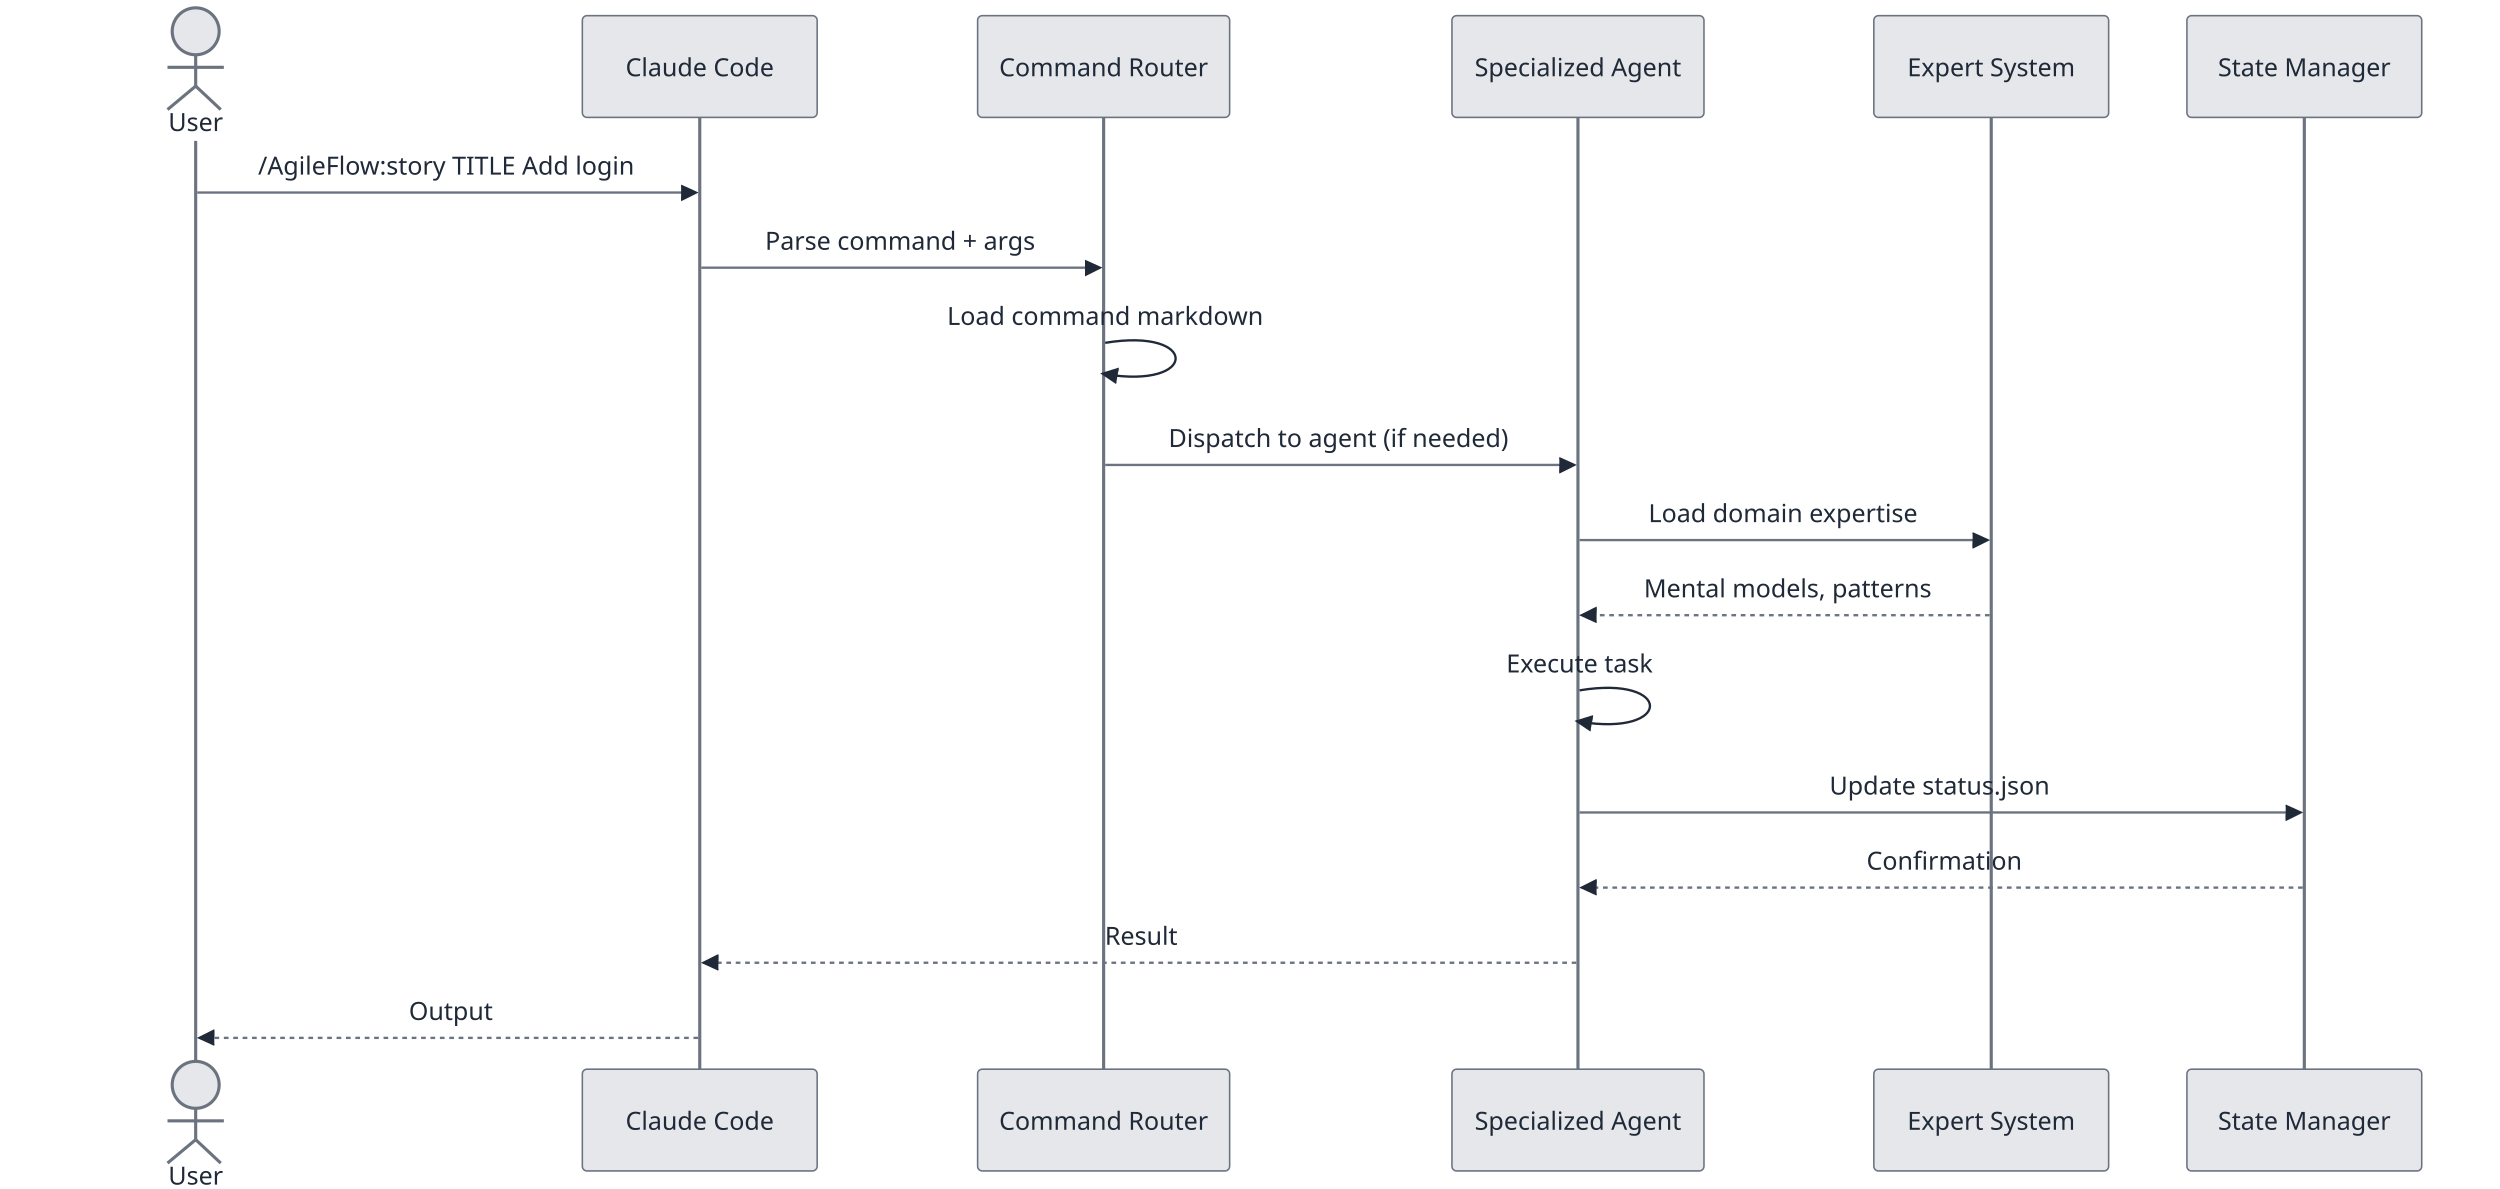
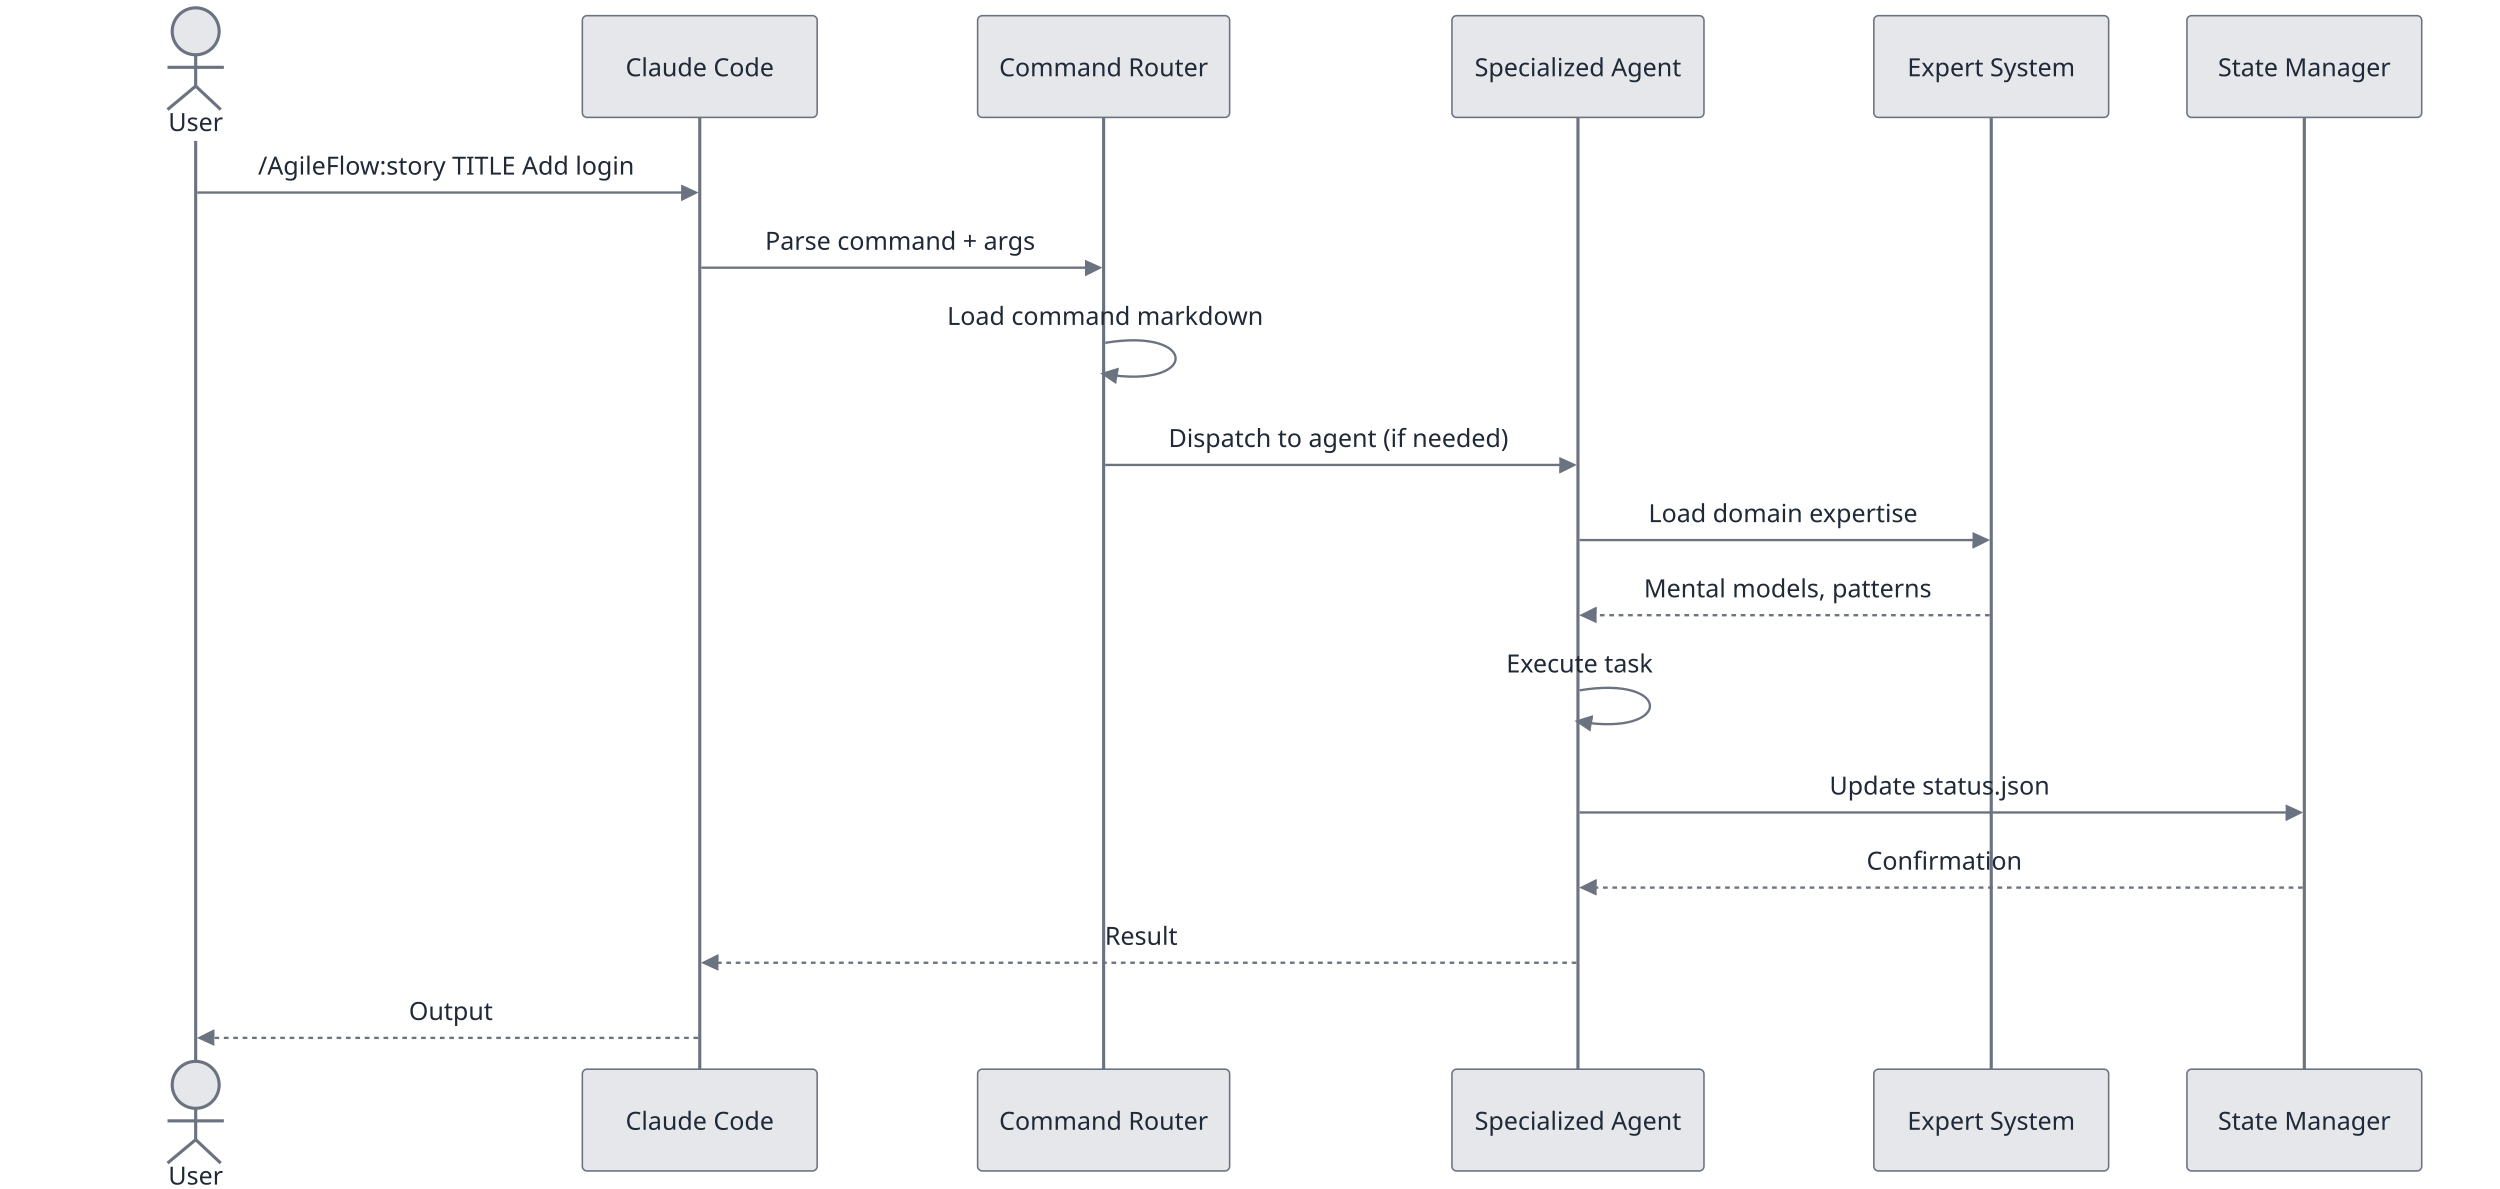
<svg xmlns="http://www.w3.org/2000/svg" id="my-svg" width="100%" style="max-width: 1597px; background-color: transparent;" viewBox="-50 -10 1597 759" role="graphics-document document" aria-roledescription="sequence" aria-describedby="chart-desc-my-svg" aria-labelledby="chart-title-my-svg">
  <g>
-     <rect x="1347" y="673" fill="#eaeaea" stroke="#666" width="150" height="65" name="State" rx="3" ry="3" class="actor actor-bottom" />
+     <rect x="1347" y="673" fill="#e5e7eb" stroke="#6b7280" width="150" height="65" name="State" rx="3" ry="3" class="actor actor-bottom" />
    <text x="1422" y="705.5" dominant-baseline="central" alignment-baseline="central" class="actor actor-box" style="text-anchor: middle; font-size: 16px; font-weight: 400;">
      <tspan x="1422" dy="0">State Manager</tspan>
    </text>
  </g>
  <g>
-     <rect x="1147" y="673" fill="#eaeaea" stroke="#666" width="150" height="65" name="Expert" rx="3" ry="3" class="actor actor-bottom" />
+     <rect x="1147" y="673" fill="#e5e7eb" stroke="#6b7280" width="150" height="65" name="Expert" rx="3" ry="3" class="actor actor-bottom" />
    <text x="1222" y="705.5" dominant-baseline="central" alignment-baseline="central" class="actor actor-box" style="text-anchor: middle; font-size: 16px; font-weight: 400;">
      <tspan x="1222" dy="0">Expert System</tspan>
    </text>
  </g>
  <g>
-     <rect x="877.5" y="673" fill="#eaeaea" stroke="#666" width="161" height="65" name="Agent" rx="3" ry="3" class="actor actor-bottom" />
+     <rect x="877.5" y="673" fill="#e5e7eb" stroke="#6b7280" width="161" height="65" name="Agent" rx="3" ry="3" class="actor actor-bottom" />
    <text x="958" y="705.5" dominant-baseline="central" alignment-baseline="central" class="actor actor-box" style="text-anchor: middle; font-size: 16px; font-weight: 400;">
      <tspan x="958" dy="0">Specialized Agent</tspan>
    </text>
  </g>
  <g>
-     <rect x="574.5" y="673" fill="#eaeaea" stroke="#666" width="161" height="65" name="Router" rx="3" ry="3" class="actor actor-bottom" />
+     <rect x="574.5" y="673" fill="#e5e7eb" stroke="#6b7280" width="161" height="65" name="Router" rx="3" ry="3" class="actor actor-bottom" />
    <text x="655" y="705.5" dominant-baseline="central" alignment-baseline="central" class="actor actor-box" style="text-anchor: middle; font-size: 16px; font-weight: 400;">
      <tspan x="655" dy="0">Command Router</tspan>
    </text>
  </g>
  <g>
-     <rect x="322" y="673" fill="#eaeaea" stroke="#666" width="150" height="65" name="CC" rx="3" ry="3" class="actor actor-bottom" />
+     <rect x="322" y="673" fill="#e5e7eb" stroke="#6b7280" width="150" height="65" name="CC" rx="3" ry="3" class="actor actor-bottom" />
    <text x="397" y="705.5" dominant-baseline="central" alignment-baseline="central" class="actor actor-box" style="text-anchor: middle; font-size: 16px; font-weight: 400;">
      <tspan x="397" dy="0">Claude Code</tspan>
    </text>
  </g>
  <g />
  <g>
-     <line id="actor5" x1="1422" y1="65" x2="1422" y2="673" class="actor-line 200" stroke-width="0.5px" stroke="#999" name="State" />
+     <line id="actor5" x1="1422" y1="65" x2="1422" y2="673" class="actor-line 200" stroke-width="0.5px" stroke="#9ca3af" name="State" />
    <g id="root-5">
-       <rect x="1347" y="0" fill="#eaeaea" stroke="#666" width="150" height="65" name="State" rx="3" ry="3" class="actor actor-top" />
+       <rect x="1347" y="0" fill="#e5e7eb" stroke="#6b7280" width="150" height="65" name="State" rx="3" ry="3" class="actor actor-top" />
      <text x="1422" y="32.5" dominant-baseline="central" alignment-baseline="central" class="actor actor-box" style="text-anchor: middle; font-size: 16px; font-weight: 400;">
        <tspan x="1422" dy="0">State Manager</tspan>
      </text>
    </g>
  </g>
  <g>
-     <line id="actor4" x1="1222" y1="65" x2="1222" y2="673" class="actor-line 200" stroke-width="0.5px" stroke="#999" name="Expert" />
+     <line id="actor4" x1="1222" y1="65" x2="1222" y2="673" class="actor-line 200" stroke-width="0.5px" stroke="#9ca3af" name="Expert" />
    <g id="root-4">
-       <rect x="1147" y="0" fill="#eaeaea" stroke="#666" width="150" height="65" name="Expert" rx="3" ry="3" class="actor actor-top" />
+       <rect x="1147" y="0" fill="#e5e7eb" stroke="#6b7280" width="150" height="65" name="Expert" rx="3" ry="3" class="actor actor-top" />
      <text x="1222" y="32.5" dominant-baseline="central" alignment-baseline="central" class="actor actor-box" style="text-anchor: middle; font-size: 16px; font-weight: 400;">
        <tspan x="1222" dy="0">Expert System</tspan>
      </text>
    </g>
  </g>
  <g>
-     <line id="actor3" x1="958" y1="65" x2="958" y2="673" class="actor-line 200" stroke-width="0.5px" stroke="#999" name="Agent" />
+     <line id="actor3" x1="958" y1="65" x2="958" y2="673" class="actor-line 200" stroke-width="0.5px" stroke="#9ca3af" name="Agent" />
    <g id="root-3">
-       <rect x="877.5" y="0" fill="#eaeaea" stroke="#666" width="161" height="65" name="Agent" rx="3" ry="3" class="actor actor-top" />
+       <rect x="877.5" y="0" fill="#e5e7eb" stroke="#6b7280" width="161" height="65" name="Agent" rx="3" ry="3" class="actor actor-top" />
      <text x="958" y="32.5" dominant-baseline="central" alignment-baseline="central" class="actor actor-box" style="text-anchor: middle; font-size: 16px; font-weight: 400;">
        <tspan x="958" dy="0">Specialized Agent</tspan>
      </text>
    </g>
  </g>
  <g>
-     <line id="actor2" x1="655" y1="65" x2="655" y2="673" class="actor-line 200" stroke-width="0.5px" stroke="#999" name="Router" />
+     <line id="actor2" x1="655" y1="65" x2="655" y2="673" class="actor-line 200" stroke-width="0.5px" stroke="#9ca3af" name="Router" />
    <g id="root-2">
-       <rect x="574.5" y="0" fill="#eaeaea" stroke="#666" width="161" height="65" name="Router" rx="3" ry="3" class="actor actor-top" />
+       <rect x="574.5" y="0" fill="#e5e7eb" stroke="#6b7280" width="161" height="65" name="Router" rx="3" ry="3" class="actor actor-top" />
      <text x="655" y="32.5" dominant-baseline="central" alignment-baseline="central" class="actor actor-box" style="text-anchor: middle; font-size: 16px; font-weight: 400;">
        <tspan x="655" dy="0">Command Router</tspan>
      </text>
    </g>
  </g>
  <g>
-     <line id="actor1" x1="397" y1="65" x2="397" y2="673" class="actor-line 200" stroke-width="0.5px" stroke="#999" name="CC" />
+     <line id="actor1" x1="397" y1="65" x2="397" y2="673" class="actor-line 200" stroke-width="0.5px" stroke="#9ca3af" name="CC" />
    <g id="root-1">
-       <rect x="322" y="0" fill="#eaeaea" stroke="#666" width="150" height="65" name="CC" rx="3" ry="3" class="actor actor-top" />
+       <rect x="322" y="0" fill="#e5e7eb" stroke="#6b7280" width="150" height="65" name="CC" rx="3" ry="3" class="actor actor-top" />
      <text x="397" y="32.5" dominant-baseline="central" alignment-baseline="central" class="actor actor-box" style="text-anchor: middle; font-size: 16px; font-weight: 400;">
        <tspan x="397" dy="0">Claude Code</tspan>
      </text>
    </g>
  </g>
  <g>
-     <line id="actor0" x1="75" y1="80" x2="75" y2="673" class="actor-line 200" stroke-width="0.5px" stroke="#999" name="User" />
+     <line id="actor0" x1="75" y1="80" x2="75" y2="673" class="actor-line 200" stroke-width="0.5px" stroke="#9ca3af" name="User" />
  </g>
-   <style>#my-svg{font-family:system-ui,sans-serif;font-size:14px;fill:#1f2937;}@keyframes edge-animation-frame{from{stroke-dashoffset:0;}}@keyframes dash{to{stroke-dashoffset:0;}}#my-svg .edge-animation-slow{stroke-dasharray:9,5!important;stroke-dashoffset:900;animation:dash 50s linear infinite;stroke-linecap:round;}#my-svg .edge-animation-fast{stroke-dasharray:9,5!important;stroke-dashoffset:900;animation:dash 20s linear infinite;stroke-linecap:round;}#my-svg .error-icon{fill:#f3f4f6;}#my-svg .error-text{fill:#0c0b09;stroke:#0c0b09;}#my-svg .edge-thickness-normal{stroke-width:1px;}#my-svg .edge-thickness-thick{stroke-width:3.5px;}#my-svg .edge-pattern-solid{stroke-dasharray:0;}#my-svg .edge-thickness-invisible{stroke-width:0;fill:none;}#my-svg .edge-pattern-dashed{stroke-dasharray:3;}#my-svg .edge-pattern-dotted{stroke-dasharray:2;}#my-svg .marker{fill:#6b7280;stroke:#6b7280;}#my-svg .marker.cross{stroke:#6b7280;}#my-svg svg{font-family:system-ui,sans-serif;font-size:14px;}#my-svg p{margin:0;}#my-svg .actor{stroke:#6b7280;fill:#e5e7eb;}#my-svg text.actor&gt;tspan{fill:#1f2937;stroke:none;}#my-svg .actor-line{stroke:#6b7280;}#my-svg .innerArc{stroke-width:1.5;stroke-dasharray:none;}#my-svg .messageLine0{stroke-width:1.5;stroke-dasharray:none;stroke:#1f2937;}#my-svg .messageLine1{stroke-width:1.5;stroke-dasharray:2,2;stroke:#1f2937;}#my-svg #arrowhead path{fill:#1f2937;stroke:#1f2937;}#my-svg .sequenceNumber{fill:#948d7f;}#my-svg #sequencenumber{fill:#1f2937;}#my-svg #crosshead path{fill:#1f2937;stroke:#1f2937;}#my-svg .messageText{fill:#1f2937;stroke:none;}#my-svg .labelBox{stroke:#6b7280;fill:#e5e7eb;}#my-svg .labelText,#my-svg .labelText&gt;tspan{fill:#1f2937;stroke:none;}#my-svg .loopText,#my-svg .loopText&gt;tspan{fill:#1f2937;stroke:none;}#my-svg .loopLine{stroke-width:2px;stroke-dasharray:2,2;stroke:#6b7280;fill:#6b7280;}#my-svg .note{stroke:hsl(52.683, 60%, 73.922%);fill:#fff5ad;}#my-svg .noteText,#my-svg .noteText&gt;tspan{fill:#333;stroke:none;}#my-svg .activation0{fill:#d1d5db;stroke:hsl(216, 12.195%, 73.922%);}#my-svg .activation1{fill:#d1d5db;stroke:hsl(216, 12.195%, 73.922%);}#my-svg .activation2{fill:#d1d5db;stroke:hsl(216, 12.195%, 73.922%);}#my-svg .actorPopupMenu{position:absolute;}#my-svg .actorPopupMenuPanel{position:absolute;fill:#e5e7eb;box-shadow:0px 8px 16px 0px rgba(0,0,0,0.2);filter:drop-shadow(3px 5px 2px rgb(0 0 0 / 0.4));}#my-svg .actor-man line{stroke:#6b7280;fill:#e5e7eb;}#my-svg .actor-man circle,#my-svg line{stroke:#6b7280;fill:#e5e7eb;stroke-width:2px;}#my-svg :root{--mermaid-font-family:"trebuchet ms",verdana,arial,sans-serif;}#my-svg .edgeLabel{background-color:#e5e7eb !important;} #my-svg .edgeLabel p{background-color:#e5e7eb !important;} #my-svg .edgeLabel rect{fill:#e5e7eb !important;background-color:#e5e7eb !important;opacity:1 !important;} #my-svg .labelBkg{background-color:#e5e7eb !important;} #my-svg .messageText{fill:#1f2937 !important;} #my-svg .noteText{fill:#1f2937 !important;} #my-svg .loopText{fill:#1f2937 !important;} #my-svg .labelText{fill:#1f2937 !important;} #my-svg line{stroke:#6b7280 !important;} #my-svg .actor{fill:#e5e7eb !important;stroke:#6b7280 !important;} #my-svg text.actor{fill:#1f2937 !important;} #my-svg .statediagram-state rect{fill:#e5e7eb !important;stroke:#6b7280 !important;} #my-svg .state-start{fill:#6b7280 !important;} #my-svg .statediagram-cluster rect{fill:#f3f4f6 !important;} @media (prefers-color-scheme: dark) { #my-svg { fill: #e5e7eb !important; } #my-svg .label, #my-svg .nodeLabel, #my-svg .edgeLabel { color: #e5e7eb !important; fill: #e5e7eb !important; } #my-svg .node rect, #my-svg .node circle, #my-svg .node ellipse, #my-svg .node polygon, #my-svg .node path { fill: #374151 !important; stroke: #9ca3af !important; } #my-svg .cluster rect { fill: #1f2937 !important; stroke: #6b7280 !important; } #my-svg .edgePath .path, #my-svg .flowchart-link { stroke: #9ca3af !important; } #my-svg .marker, #my-svg .arrowheadPath { fill: #9ca3af !important; stroke: #9ca3af !important; } #my-svg .edgeLabel rect, #my-svg .labelBkg { fill: #374151 !important; background-color: #374151 !important; opacity: 1 !important; } #my-svg text, #my-svg span, #my-svg p { fill: #e5e7eb !important; color: #e5e7eb !important; } #my-svg .cluster-label text, #my-svg .cluster-label span { fill: #e5e7eb !important; color: #e5e7eb !important; } #my-svg .messageText{fill:#e5e7eb !important;} #my-svg .noteText{fill:#e5e7eb !important;} #my-svg .loopText{fill:#e5e7eb !important;} #my-svg .labelText{fill:#e5e7eb !important;} #my-svg line{stroke:#9ca3af !important;} #my-svg .actor{fill:#374151 !important;stroke:#9ca3af !important;} #my-svg text.actor{fill:#e5e7eb !important;} #my-svg .statediagram-state rect{fill:#374151 !important;stroke:#9ca3af !important;} #my-svg .state-start{fill:#9ca3af !important;} #my-svg .statediagram-cluster rect{fill:#1f2937 !important;} }</style>
+   <style>#my-svg{font-family:system-ui,sans-serif;font-size:14px;fill:#1f2937;}@keyframes edge-animation-frame{from{stroke-dashoffset:0;}}@keyframes dash{to{stroke-dashoffset:0;}}#my-svg .edge-animation-slow{stroke-dasharray:9,5!important;stroke-dashoffset:900;animation:dash 50s linear infinite;stroke-linecap:round;}#my-svg .edge-animation-fast{stroke-dasharray:9,5!important;stroke-dashoffset:900;animation:dash 20s linear infinite;stroke-linecap:round;}#my-svg .error-icon{fill:#f3f4f6;}#my-svg .error-text{fill:#0c0b09;stroke:#0c0b09;}#my-svg .edge-thickness-normal{stroke-width:1px;}#my-svg .edge-thickness-thick{stroke-width:3.5px;}#my-svg .edge-pattern-solid{stroke-dasharray:0;}#my-svg .edge-thickness-invisible{stroke-width:0;fill:none;}#my-svg .edge-pattern-dashed{stroke-dasharray:3;}#my-svg .edge-pattern-dotted{stroke-dasharray:2;}#my-svg .marker{fill:#6b7280;stroke:#6b7280;}#my-svg .marker.cross{stroke:#6b7280;}#my-svg svg{font-family:system-ui,sans-serif;font-size:14px;}#my-svg p{margin:0;}#my-svg .actor{stroke:#6b7280;fill:#e5e7eb;}#my-svg text.actor&gt;tspan{fill:#1f2937;stroke:none;}#my-svg .actor-line{stroke:#6b7280;}#my-svg .innerArc{stroke-width:1.5;stroke-dasharray:none;}#my-svg .messageLine0{stroke-width:1.5;stroke-dasharray:none;stroke:#1f2937;}#my-svg .messageLine1{stroke-width:1.5;stroke-dasharray:2,2;stroke:#1f2937;}#my-svg #arrowhead path{fill:#1f2937;stroke:#1f2937;}#my-svg .sequenceNumber{fill:#948d7f;}#my-svg #sequencenumber{fill:#1f2937;}#my-svg #crosshead path{fill:#1f2937;stroke:#1f2937;}#my-svg .messageText{fill:#1f2937;stroke:none;}#my-svg .labelBox{stroke:#6b7280;fill:#e5e7eb;}#my-svg .labelText,#my-svg .labelText&gt;tspan{fill:#1f2937;stroke:none;}#my-svg .loopText,#my-svg .loopText&gt;tspan{fill:#1f2937;stroke:none;}#my-svg .loopLine{stroke-width:2px;stroke-dasharray:2,2;stroke:#6b7280;fill:#6b7280;}#my-svg .note{stroke:hsl(52.683, 60%, 73.922%);fill:#fff5ad;}#my-svg .noteText,#my-svg .noteText&gt;tspan{fill:#333;stroke:none;}#my-svg .activation0{fill:#d1d5db;stroke:hsl(216, 12.195%, 73.922%);}#my-svg .activation1{fill:#d1d5db;stroke:hsl(216, 12.195%, 73.922%);}#my-svg .activation2{fill:#d1d5db;stroke:hsl(216, 12.195%, 73.922%);}#my-svg .actorPopupMenu{position:absolute;}#my-svg .actorPopupMenuPanel{position:absolute;fill:#e5e7eb;box-shadow:0px 8px 16px 0px rgba(0,0,0,0.2);filter:drop-shadow(3px 5px 2px rgb(0 0 0 / 0.4));}#my-svg .actor-man line{stroke:#6b7280;fill:#e5e7eb;}#my-svg .actor-man circle,#my-svg line{stroke:#6b7280;fill:#e5e7eb;stroke-width:2px;}#my-svg :root{--mermaid-font-family:"trebuchet ms",verdana,arial,sans-serif;}#my-svg .note{fill:#e5e7eb !important;stroke:#6b7280 !important;} #my-svg .noteText{fill:#1f2937 !important;} #my-svg .activation0,#my-svg .activation1,#my-svg .activation2{fill:#d1d5db !important;stroke:#6b7280 !important;} #my-svg .actor{fill:#e5e7eb !important;stroke:#6b7280 !important;} #my-svg .actor-line{stroke:#6b7280 !important;} #my-svg text.actor&gt;tspan{fill:#1f2937 !important;} #my-svg .messageText{fill:#1f2937 !important;} #my-svg .messageLine0,.messageLine1{stroke:#6b7280 !important;} #my-svg #arrowhead path{fill:#6b7280 !important;stroke:#6b7280 !important;} #my-svg .labelBox{fill:#e5e7eb !important;stroke:#6b7280 !important;} #my-svg .labelText{fill:#1f2937 !important;} #my-svg .loopText{fill:#1f2937 !important;} #my-svg .loopLine{stroke:#6b7280 !important;} #my-svg .edgeLabel{background-color:#e5e7eb !important;} #my-svg .edgeLabel p{background-color:#e5e7eb !important;} #my-svg .edgeLabel rect{fill:#e5e7eb !important;opacity:1 !important;} #my-svg .labelBkg{background-color:#e5e7eb !important;} #my-svg .statediagram-state rect{fill:#e5e7eb !important;stroke:#6b7280 !important;} #my-svg .statediagram-state .label text{fill:#1f2937 !important;} #my-svg .state-start,.state-end{fill:#6b7280 !important;} #my-svg path.transition{stroke:#6b7280 !important;} @media (prefers-color-scheme: dark) { #my-svg .note{fill:#374151 !important;stroke:#9ca3af !important;} #my-svg .noteText{fill:#e5e7eb !important;} #my-svg .activation0,#my-svg .activation1,#my-svg .activation2{fill:#4b5563 !important;stroke:#9ca3af !important;} #my-svg .actor{fill:#374151 !important;stroke:#9ca3af !important;} #my-svg .actor-line{stroke:#9ca3af !important;} #my-svg text.actor&gt;tspan{fill:#e5e7eb !important;} #my-svg .messageText{fill:#e5e7eb !important;} #my-svg .messageLine0,.messageLine1{stroke:#9ca3af !important;} #my-svg #arrowhead path{fill:#9ca3af !important;stroke:#9ca3af !important;} #my-svg .labelBox{fill:#374151 !important;stroke:#9ca3af !important;} #my-svg .labelText{fill:#e5e7eb !important;} #my-svg .loopText{fill:#e5e7eb !important;} #my-svg .loopLine{stroke:#9ca3af !important;} #my-svg .edgeLabel{background-color:#374151 !important;} #my-svg .edgeLabel p{background-color:#374151 !important;} #my-svg .edgeLabel rect{fill:#374151 !important;opacity:1 !important;} #my-svg .labelBkg{background-color:#374151 !important;} #my-svg .node rect,.node circle,.node ellipse,.node polygon,.node path{fill:#374151 !important;stroke:#9ca3af !important;} #my-svg .cluster rect{fill:#1f2937 !important;stroke:#6b7280 !important;} #my-svg .edgePath .path,.flowchart-link{stroke:#9ca3af !important;} #my-svg .marker,.arrowheadPath{fill:#9ca3af !important;stroke:#9ca3af !important;} #my-svg text,span,p{fill:#e5e7eb !important;color:#e5e7eb !important;} #my-svg .statediagram-state rect{fill:#374151 !important;stroke:#9ca3af !important;} #my-svg .statediagram-state .label text{fill:#e5e7eb !important;} #my-svg .state-start,.state-end{fill:#9ca3af !important;} #my-svg path.transition{stroke:#9ca3af !important;} }</style>
  <g />
  <defs>
    <symbol id="computer" width="24" height="24">
      <path transform="scale(.5)" d="M2 2v13h20v-13h-20zm18 11h-16v-9h16v9zm-10.228 6l.466-1h3.524l.467 1h-4.457zm14.228 3h-24l2-6h2.104l-1.33 4h18.45l-1.297-4h2.073l2 6zm-5-10h-14v-7h14v7z" />
    </symbol>
  </defs>
  <defs>
    <symbol id="database" fill-rule="evenodd" clip-rule="evenodd">
      <path transform="scale(.5)" d="M12.258.001l.256.004.255.005.253.008.251.01.249.012.247.015.246.016.242.019.241.02.239.023.236.024.233.027.231.028.229.031.225.032.223.034.22.036.217.038.214.04.211.041.208.043.205.045.201.046.198.048.194.05.191.051.187.053.183.054.18.056.175.057.172.059.168.06.163.061.16.063.155.064.15.066.074.033.073.033.071.034.07.034.069.035.068.035.067.035.066.035.064.036.064.036.062.036.06.036.06.037.058.037.058.037.055.038.055.038.053.038.052.038.051.039.05.039.048.039.047.039.045.04.044.04.043.04.041.04.04.041.039.041.037.041.036.041.034.041.033.042.032.042.03.042.029.042.027.042.026.043.024.043.023.043.021.043.02.043.018.044.017.043.015.044.013.044.012.044.011.045.009.044.007.045.006.045.004.045.002.045.001.045v17l-.001.045-.002.045-.004.045-.006.045-.007.045-.009.044-.011.045-.012.044-.013.044-.015.044-.017.043-.018.044-.02.043-.021.043-.023.043-.024.043-.026.043-.027.042-.029.042-.03.042-.032.042-.033.042-.034.041-.036.041-.037.041-.039.041-.04.041-.041.04-.043.04-.044.04-.045.04-.047.039-.048.039-.05.039-.051.039-.052.038-.053.038-.055.038-.055.038-.058.037-.058.037-.06.037-.06.036-.062.036-.064.036-.064.036-.066.035-.067.035-.068.035-.069.035-.07.034-.071.034-.073.033-.074.033-.15.066-.155.064-.16.063-.163.061-.168.06-.172.059-.175.057-.18.056-.183.054-.187.053-.191.051-.194.05-.198.048-.201.046-.205.045-.208.043-.211.041-.214.04-.217.038-.22.036-.223.034-.225.032-.229.031-.231.028-.233.027-.236.024-.239.023-.241.02-.242.019-.246.016-.247.015-.249.012-.251.01-.253.008-.255.005-.256.004-.258.001-.258-.001-.256-.004-.255-.005-.253-.008-.251-.01-.249-.012-.247-.015-.245-.016-.243-.019-.241-.02-.238-.023-.236-.024-.234-.027-.231-.028-.228-.031-.226-.032-.223-.034-.22-.036-.217-.038-.214-.04-.211-.041-.208-.043-.204-.045-.201-.046-.198-.048-.195-.05-.19-.051-.187-.053-.184-.054-.179-.056-.176-.057-.172-.059-.167-.06-.164-.061-.159-.063-.155-.064-.151-.066-.074-.033-.072-.033-.072-.034-.07-.034-.069-.035-.068-.035-.067-.035-.066-.035-.064-.036-.063-.036-.062-.036-.061-.036-.06-.037-.058-.037-.057-.037-.056-.038-.055-.038-.053-.038-.052-.038-.051-.039-.049-.039-.049-.039-.046-.039-.046-.04-.044-.04-.043-.04-.041-.04-.04-.041-.039-.041-.037-.041-.036-.041-.034-.041-.033-.042-.032-.042-.03-.042-.029-.042-.027-.042-.026-.043-.024-.043-.023-.043-.021-.043-.02-.043-.018-.044-.017-.043-.015-.044-.013-.044-.012-.044-.011-.045-.009-.044-.007-.045-.006-.045-.004-.045-.002-.045-.001-.045v-17l.001-.045.002-.045.004-.045.006-.045.007-.045.009-.044.011-.045.012-.044.013-.044.015-.044.017-.043.018-.044.02-.043.021-.043.023-.043.024-.043.026-.043.027-.042.029-.042.03-.042.032-.042.033-.042.034-.041.036-.041.037-.041.039-.041.04-.041.041-.04.043-.04.044-.04.046-.04.046-.039.049-.039.049-.039.051-.039.052-.038.053-.038.055-.038.056-.038.057-.037.058-.037.06-.037.061-.036.062-.036.063-.036.064-.036.066-.035.067-.035.068-.035.069-.035.07-.034.072-.034.072-.033.074-.033.151-.066.155-.064.159-.063.164-.061.167-.06.172-.059.176-.057.179-.056.184-.054.187-.053.19-.051.195-.05.198-.048.201-.046.204-.045.208-.043.211-.041.214-.04.217-.038.22-.036.223-.034.226-.032.228-.031.231-.028.234-.027.236-.024.238-.023.241-.02.243-.019.245-.016.247-.015.249-.012.251-.01.253-.008.255-.005.256-.004.258-.001.258.001zm-9.258 20.499v.01l.001.021.003.021.004.022.005.021.006.022.007.022.009.023.01.022.011.023.012.023.013.023.015.023.016.024.017.023.018.024.019.024.021.024.022.025.023.024.024.025.052.049.056.05.061.051.066.051.07.051.075.051.079.052.084.052.088.052.092.052.097.052.102.051.105.052.11.052.114.051.119.051.123.051.127.05.131.05.135.05.139.048.144.049.147.047.152.047.155.047.16.045.163.045.167.043.171.043.176.041.178.041.183.039.187.039.19.037.194.035.197.035.202.033.204.031.209.03.212.029.216.027.219.025.222.024.226.021.23.02.233.018.236.016.24.015.243.012.246.01.249.008.253.005.256.004.259.001.26-.001.257-.004.254-.005.25-.008.247-.011.244-.012.241-.014.237-.016.233-.018.231-.021.226-.021.224-.024.22-.026.216-.027.212-.028.21-.031.205-.031.202-.034.198-.034.194-.036.191-.037.187-.039.183-.04.179-.04.175-.042.172-.043.168-.044.163-.045.16-.046.155-.046.152-.047.148-.048.143-.049.139-.049.136-.05.131-.05.126-.05.123-.051.118-.052.114-.051.11-.052.106-.052.101-.052.096-.052.092-.052.088-.053.083-.051.079-.052.074-.052.07-.051.065-.051.06-.051.056-.05.051-.05.023-.024.023-.025.021-.024.02-.024.019-.024.018-.024.017-.024.015-.023.014-.024.013-.023.012-.023.01-.023.01-.022.008-.022.006-.022.006-.022.004-.022.004-.021.001-.021.001-.021v-4.127l-.077.055-.08.053-.083.054-.085.053-.087.052-.09.052-.093.051-.095.05-.097.05-.1.049-.102.049-.105.048-.106.047-.109.047-.111.046-.114.045-.115.045-.118.044-.12.043-.122.042-.124.042-.126.041-.128.04-.13.04-.132.038-.134.038-.135.037-.138.037-.139.035-.142.035-.143.034-.144.033-.147.032-.148.031-.15.03-.151.03-.153.029-.154.027-.156.027-.158.026-.159.025-.161.024-.162.023-.163.022-.165.021-.166.02-.167.019-.169.018-.169.017-.171.016-.173.015-.173.014-.175.013-.175.012-.177.011-.178.01-.179.008-.179.008-.181.006-.182.005-.182.004-.184.003-.184.002h-.37l-.184-.002-.184-.003-.182-.004-.182-.005-.181-.006-.179-.008-.179-.008-.178-.01-.176-.011-.176-.012-.175-.013-.173-.014-.172-.015-.171-.016-.17-.017-.169-.018-.167-.019-.166-.02-.165-.021-.163-.022-.162-.023-.161-.024-.159-.025-.157-.026-.156-.027-.155-.027-.153-.029-.151-.03-.15-.03-.148-.031-.146-.032-.145-.033-.143-.034-.141-.035-.14-.035-.137-.037-.136-.037-.134-.038-.132-.038-.13-.04-.128-.04-.126-.041-.124-.042-.122-.042-.12-.044-.117-.043-.116-.045-.113-.045-.112-.046-.109-.047-.106-.047-.105-.048-.102-.049-.1-.049-.097-.05-.095-.05-.093-.052-.09-.051-.087-.052-.085-.053-.083-.054-.08-.054-.077-.054v4.127zm0-5.654v.011l.001.021.003.021.004.021.005.022.006.022.007.022.009.022.01.022.011.023.012.023.013.023.015.024.016.023.017.024.018.024.019.024.021.024.022.024.023.025.024.024.052.05.056.05.061.05.066.051.07.051.075.052.079.051.084.052.088.052.092.052.097.052.102.052.105.052.11.051.114.051.119.052.123.05.127.051.131.05.135.049.139.049.144.048.147.048.152.047.155.046.16.045.163.045.167.044.171.042.176.042.178.04.183.04.187.038.19.037.194.036.197.034.202.033.204.032.209.03.212.028.216.027.219.025.222.024.226.022.23.02.233.018.236.016.24.014.243.012.246.01.249.008.253.006.256.003.259.001.26-.001.257-.003.254-.006.25-.008.247-.01.244-.012.241-.015.237-.016.233-.018.231-.02.226-.022.224-.024.22-.025.216-.027.212-.029.21-.03.205-.032.202-.033.198-.035.194-.036.191-.037.187-.039.183-.039.179-.041.175-.042.172-.043.168-.044.163-.045.16-.045.155-.047.152-.047.148-.048.143-.048.139-.05.136-.049.131-.05.126-.051.123-.051.118-.051.114-.052.11-.052.106-.052.101-.052.096-.052.092-.052.088-.052.083-.052.079-.052.074-.051.07-.052.065-.051.06-.05.056-.051.051-.049.023-.025.023-.024.021-.025.02-.024.019-.024.018-.024.017-.024.015-.023.014-.023.013-.024.012-.022.01-.023.01-.023.008-.022.006-.022.006-.022.004-.021.004-.022.001-.021.001-.021v-4.139l-.077.054-.08.054-.083.054-.085.052-.087.053-.09.051-.093.051-.095.051-.097.05-.1.049-.102.049-.105.048-.106.047-.109.047-.111.046-.114.045-.115.044-.118.044-.12.044-.122.042-.124.042-.126.041-.128.04-.13.039-.132.039-.134.038-.135.037-.138.036-.139.036-.142.035-.143.033-.144.033-.147.033-.148.031-.15.03-.151.03-.153.028-.154.028-.156.027-.158.026-.159.025-.161.024-.162.023-.163.022-.165.021-.166.02-.167.019-.169.018-.169.017-.171.016-.173.015-.173.014-.175.013-.175.012-.177.011-.178.009-.179.009-.179.007-.181.007-.182.005-.182.004-.184.003-.184.002h-.37l-.184-.002-.184-.003-.182-.004-.182-.005-.181-.007-.179-.007-.179-.009-.178-.009-.176-.011-.176-.012-.175-.013-.173-.014-.172-.015-.171-.016-.17-.017-.169-.018-.167-.019-.166-.02-.165-.021-.163-.022-.162-.023-.161-.024-.159-.025-.157-.026-.156-.027-.155-.028-.153-.028-.151-.03-.15-.03-.148-.031-.146-.033-.145-.033-.143-.033-.141-.035-.14-.036-.137-.036-.136-.037-.134-.038-.132-.039-.13-.039-.128-.04-.126-.041-.124-.042-.122-.043-.12-.043-.117-.044-.116-.044-.113-.046-.112-.046-.109-.046-.106-.047-.105-.048-.102-.049-.1-.049-.097-.05-.095-.051-.093-.051-.09-.051-.087-.053-.085-.052-.083-.054-.08-.054-.077-.054v4.139zm0-5.666v.011l.001.02.003.022.004.021.005.022.006.021.007.022.009.023.01.022.011.023.012.023.013.023.015.023.016.024.017.024.018.023.019.024.021.025.022.024.023.024.024.025.052.05.056.05.061.05.066.051.07.051.075.052.079.051.084.052.088.052.092.052.097.052.102.052.105.051.11.052.114.051.119.051.123.051.127.05.131.05.135.05.139.049.144.048.147.048.152.047.155.046.16.045.163.045.167.043.171.043.176.042.178.04.183.04.187.038.19.037.194.036.197.034.202.033.204.032.209.03.212.028.216.027.219.025.222.024.226.021.23.02.233.018.236.017.24.014.243.012.246.01.249.008.253.006.256.003.259.001.26-.001.257-.003.254-.006.25-.008.247-.01.244-.013.241-.014.237-.016.233-.018.231-.02.226-.022.224-.024.22-.025.216-.027.212-.029.21-.03.205-.032.202-.033.198-.035.194-.036.191-.037.187-.039.183-.039.179-.041.175-.042.172-.043.168-.044.163-.045.16-.045.155-.047.152-.047.148-.048.143-.049.139-.049.136-.049.131-.051.126-.05.123-.051.118-.052.114-.051.11-.052.106-.052.101-.052.096-.052.092-.052.088-.052.083-.052.079-.052.074-.052.07-.051.065-.051.06-.051.056-.05.051-.049.023-.025.023-.025.021-.024.02-.024.019-.024.018-.024.017-.024.015-.023.014-.024.013-.023.012-.023.01-.022.01-.023.008-.022.006-.022.006-.022.004-.022.004-.021.001-.021.001-.021v-4.153l-.077.054-.08.054-.083.053-.085.053-.087.053-.09.051-.093.051-.095.051-.097.05-.1.049-.102.048-.105.048-.106.048-.109.046-.111.046-.114.046-.115.044-.118.044-.12.043-.122.043-.124.042-.126.041-.128.04-.13.039-.132.039-.134.038-.135.037-.138.036-.139.036-.142.034-.143.034-.144.033-.147.032-.148.032-.15.03-.151.03-.153.028-.154.028-.156.027-.158.026-.159.024-.161.024-.162.023-.163.023-.165.021-.166.02-.167.019-.169.018-.169.017-.171.016-.173.015-.173.014-.175.013-.175.012-.177.01-.178.01-.179.009-.179.007-.181.006-.182.006-.182.004-.184.003-.184.001-.185.001-.185-.001-.184-.001-.184-.003-.182-.004-.182-.006-.181-.006-.179-.007-.179-.009-.178-.01-.176-.01-.176-.012-.175-.013-.173-.014-.172-.015-.171-.016-.17-.017-.169-.018-.167-.019-.166-.02-.165-.021-.163-.023-.162-.023-.161-.024-.159-.024-.157-.026-.156-.027-.155-.028-.153-.028-.151-.03-.15-.03-.148-.032-.146-.032-.145-.033-.143-.034-.141-.034-.14-.036-.137-.036-.136-.037-.134-.038-.132-.039-.13-.039-.128-.041-.126-.041-.124-.041-.122-.043-.12-.043-.117-.044-.116-.044-.113-.046-.112-.046-.109-.046-.106-.048-.105-.048-.102-.048-.1-.05-.097-.049-.095-.051-.093-.051-.09-.052-.087-.052-.085-.053-.083-.053-.08-.054-.077-.054v4.153zm8.74-8.179l-.257.004-.254.005-.25.008-.247.011-.244.012-.241.014-.237.016-.233.018-.231.021-.226.022-.224.023-.22.026-.216.027-.212.028-.21.031-.205.032-.202.033-.198.034-.194.036-.191.038-.187.038-.183.04-.179.041-.175.042-.172.043-.168.043-.163.045-.16.046-.155.046-.152.048-.148.048-.143.048-.139.049-.136.05-.131.05-.126.051-.123.051-.118.051-.114.052-.11.052-.106.052-.101.052-.096.052-.092.052-.088.052-.083.052-.079.052-.074.051-.07.052-.065.051-.06.05-.056.05-.051.05-.023.025-.023.024-.021.024-.02.025-.019.024-.018.024-.017.023-.015.024-.014.023-.013.023-.012.023-.01.023-.01.022-.008.022-.006.023-.006.021-.004.022-.004.021-.001.021-.001.021.001.021.001.021.004.021.004.022.006.021.006.023.008.022.01.022.01.023.012.023.013.023.014.023.015.024.017.023.018.024.019.024.02.025.021.024.023.024.023.025.051.05.056.05.06.05.065.051.07.052.074.051.079.052.083.052.088.052.092.052.096.052.101.052.106.052.11.052.114.052.118.051.123.051.126.051.131.05.136.05.139.049.143.048.148.048.152.048.155.046.16.046.163.045.168.043.172.043.175.042.179.041.183.04.187.038.191.038.194.036.198.034.202.033.205.032.21.031.212.028.216.027.22.026.224.023.226.022.231.021.233.018.237.016.241.014.244.012.247.011.25.008.254.005.257.004.26.001.26-.001.257-.004.254-.005.25-.008.247-.011.244-.012.241-.014.237-.016.233-.018.231-.021.226-.022.224-.023.22-.026.216-.027.212-.028.21-.031.205-.032.202-.033.198-.034.194-.036.191-.038.187-.038.183-.04.179-.041.175-.042.172-.043.168-.043.163-.045.16-.046.155-.046.152-.048.148-.048.143-.048.139-.049.136-.05.131-.05.126-.051.123-.051.118-.051.114-.052.11-.052.106-.052.101-.052.096-.052.092-.052.088-.052.083-.052.079-.052.074-.051.07-.052.065-.051.06-.05.056-.05.051-.05.023-.025.023-.024.021-.024.02-.025.019-.024.018-.024.017-.023.015-.024.014-.023.013-.023.012-.023.01-.023.01-.022.008-.022.006-.023.006-.021.004-.022.004-.021.001-.021.001-.021-.001-.021-.001-.021-.004-.021-.004-.022-.006-.021-.006-.023-.008-.022-.01-.022-.01-.023-.012-.023-.013-.023-.014-.023-.015-.024-.017-.023-.018-.024-.019-.024-.02-.025-.021-.024-.023-.024-.023-.025-.051-.05-.056-.05-.06-.05-.065-.051-.07-.052-.074-.051-.079-.052-.083-.052-.088-.052-.092-.052-.096-.052-.101-.052-.106-.052-.11-.052-.114-.052-.118-.051-.123-.051-.126-.051-.131-.05-.136-.05-.139-.049-.143-.048-.148-.048-.152-.048-.155-.046-.16-.046-.163-.045-.168-.043-.172-.043-.175-.042-.179-.041-.183-.04-.187-.038-.191-.038-.194-.036-.198-.034-.202-.033-.205-.032-.21-.031-.212-.028-.216-.027-.22-.026-.224-.023-.226-.022-.231-.021-.233-.018-.237-.016-.241-.014-.244-.012-.247-.011-.25-.008-.254-.005-.257-.004-.26-.001-.26.001z" />
    </symbol>
  </defs>
  <defs>
    <symbol id="clock" width="24" height="24">
      <path transform="scale(.5)" d="M12 2c5.514 0 10 4.486 10 10s-4.486 10-10 10-10-4.486-10-10 4.486-10 10-10zm0-2c-6.627 0-12 5.373-12 12s5.373 12 12 12 12-5.373 12-12-5.373-12-12-12zm5.848 12.459c.202.038.202.333.001.372-1.907.361-6.045 1.111-6.547 1.111-.719 0-1.301-.582-1.301-1.301 0-.512.77-5.447 1.125-7.445.034-.192.312-.181.343.014l.985 6.238 5.394 1.011z" />
    </symbol>
  </defs>
  <defs>
    <marker id="arrowhead" refX="7.9" refY="5" markerUnits="userSpaceOnUse" markerWidth="12" markerHeight="12" orient="auto-start-reverse">
      <path d="M -1 0 L 10 5 L 0 10 z" />
    </marker>
  </defs>
  <defs>
    <marker id="crosshead" markerWidth="15" markerHeight="8" orient="auto" refX="4" refY="4.5">
      <path fill="none" stroke="#000000" stroke-width="1pt" d="M 1,2 L 6,7 M 6,2 L 1,7" style="stroke-dasharray: 0, 0;" />
    </marker>
  </defs>
  <defs>
    <marker id="filled-head" refX="15.5" refY="7" markerWidth="20" markerHeight="28" orient="auto">
      <path d="M 18,7 L9,13 L14,7 L9,1 Z" />
    </marker>
  </defs>
  <defs>
    <marker id="sequencenumber" refX="15" refY="15" markerWidth="60" markerHeight="40" orient="auto">
      <circle cx="15" cy="15" r="6" />
    </marker>
  </defs>
  <g class="actor-man actor-top" name="User">
    <line id="actor-man-torso0" x1="75" y1="25" x2="75" y2="45" />
    <line id="actor-man-arms0" x1="57" y1="33" x2="93" y2="33" />
    <line x1="57" y1="60" x2="75" y2="45" />
    <line x1="75" y1="45" x2="91" y2="60" />
    <circle cx="75" cy="10" r="15" width="150" height="65" />
    <text x="75" y="67.5" dominant-baseline="central" alignment-baseline="central" class="actor actor-man" style="text-anchor: middle; font-size: 16px; font-weight: 400;">
      <tspan x="75" dy="0">User</tspan>
    </text>
  </g>
  <text x="235" y="80" text-anchor="middle" dominant-baseline="middle" alignment-baseline="middle" class="messageText" dy="1em" style="font-size: 16px; font-weight: 400;">/AgileFlow:story TITLE Add login</text>
  <line x1="76" y1="113" x2="393" y2="113" class="messageLine0" stroke-width="2" stroke="none" marker-end="url(#arrowhead)" style="fill: none;" />
  <text x="525" y="128" text-anchor="middle" dominant-baseline="middle" alignment-baseline="middle" class="messageText" dy="1em" style="font-size: 16px; font-weight: 400;">Parse command + args</text>
  <line x1="398" y1="161" x2="651" y2="161" class="messageLine0" stroke-width="2" stroke="none" marker-end="url(#arrowhead)" style="fill: none;" />
  <text x="656" y="176" text-anchor="middle" dominant-baseline="middle" alignment-baseline="middle" class="messageText" dy="1em" style="font-size: 16px; font-weight: 400;">Load command markdown</text>
  <path d="M 656,209 C 716,199 716,239 656,229" class="messageLine0" stroke-width="2" stroke="none" marker-end="url(#arrowhead)" style="fill: none;" />
  <text x="805" y="254" text-anchor="middle" dominant-baseline="middle" alignment-baseline="middle" class="messageText" dy="1em" style="font-size: 16px; font-weight: 400;">Dispatch to agent (if needed)</text>
  <line x1="656" y1="287" x2="954" y2="287" class="messageLine0" stroke-width="2" stroke="none" marker-end="url(#arrowhead)" style="fill: none;" />
  <text x="1089" y="302" text-anchor="middle" dominant-baseline="middle" alignment-baseline="middle" class="messageText" dy="1em" style="font-size: 16px; font-weight: 400;">Load domain expertise</text>
  <line x1="959" y1="335" x2="1218" y2="335" class="messageLine0" stroke-width="2" stroke="none" marker-end="url(#arrowhead)" style="fill: none;" />
  <text x="1092" y="350" text-anchor="middle" dominant-baseline="middle" alignment-baseline="middle" class="messageText" dy="1em" style="font-size: 16px; font-weight: 400;">Mental models, patterns</text>
  <line x1="1221" y1="383" x2="962" y2="383" class="messageLine1" stroke-width="2" stroke="none" marker-end="url(#arrowhead)" style="stroke-dasharray: 3, 3; fill: none;" />
  <text x="959" y="398" text-anchor="middle" dominant-baseline="middle" alignment-baseline="middle" class="messageText" dy="1em" style="font-size: 16px; font-weight: 400;">Execute task</text>
  <path d="M 959,431 C 1019,421 1019,461 959,451" class="messageLine0" stroke-width="2" stroke="none" marker-end="url(#arrowhead)" style="fill: none;" />
  <text x="1189" y="476" text-anchor="middle" dominant-baseline="middle" alignment-baseline="middle" class="messageText" dy="1em" style="font-size: 16px; font-weight: 400;">Update status.json</text>
  <line x1="959" y1="509" x2="1418" y2="509" class="messageLine0" stroke-width="2" stroke="none" marker-end="url(#arrowhead)" style="fill: none;" />
  <text x="1192" y="524" text-anchor="middle" dominant-baseline="middle" alignment-baseline="middle" class="messageText" dy="1em" style="font-size: 16px; font-weight: 400;">Confirmation</text>
  <line x1="1421" y1="557" x2="962" y2="557" class="messageLine1" stroke-width="2" stroke="none" marker-end="url(#arrowhead)" style="stroke-dasharray: 3, 3; fill: none;" />
  <text x="679" y="572" text-anchor="middle" dominant-baseline="middle" alignment-baseline="middle" class="messageText" dy="1em" style="font-size: 16px; font-weight: 400;">Result</text>
  <line x1="957" y1="605" x2="401" y2="605" class="messageLine1" stroke-width="2" stroke="none" marker-end="url(#arrowhead)" style="stroke-dasharray: 3, 3; fill: none;" />
  <text x="238" y="620" text-anchor="middle" dominant-baseline="middle" alignment-baseline="middle" class="messageText" dy="1em" style="font-size: 16px; font-weight: 400;">Output</text>
  <line x1="396" y1="653" x2="79" y2="653" class="messageLine1" stroke-width="2" stroke="none" marker-end="url(#arrowhead)" style="stroke-dasharray: 3, 3; fill: none;" />
  <g class="actor-man actor-bottom" name="User">
    <line id="actor-man-torso5" x1="75" y1="698" x2="75" y2="718" />
    <line id="actor-man-arms5" x1="57" y1="706" x2="93" y2="706" />
    <line x1="57" y1="733" x2="75" y2="718" />
    <line x1="75" y1="718" x2="91" y2="733" />
    <circle cx="75" cy="683" r="15" width="150" height="65" />
    <text x="75" y="740.5" dominant-baseline="central" alignment-baseline="central" class="actor actor-man" style="text-anchor: middle; font-size: 16px; font-weight: 400;">
      <tspan x="75" dy="0">User</tspan>
    </text>
  </g>
</svg>
